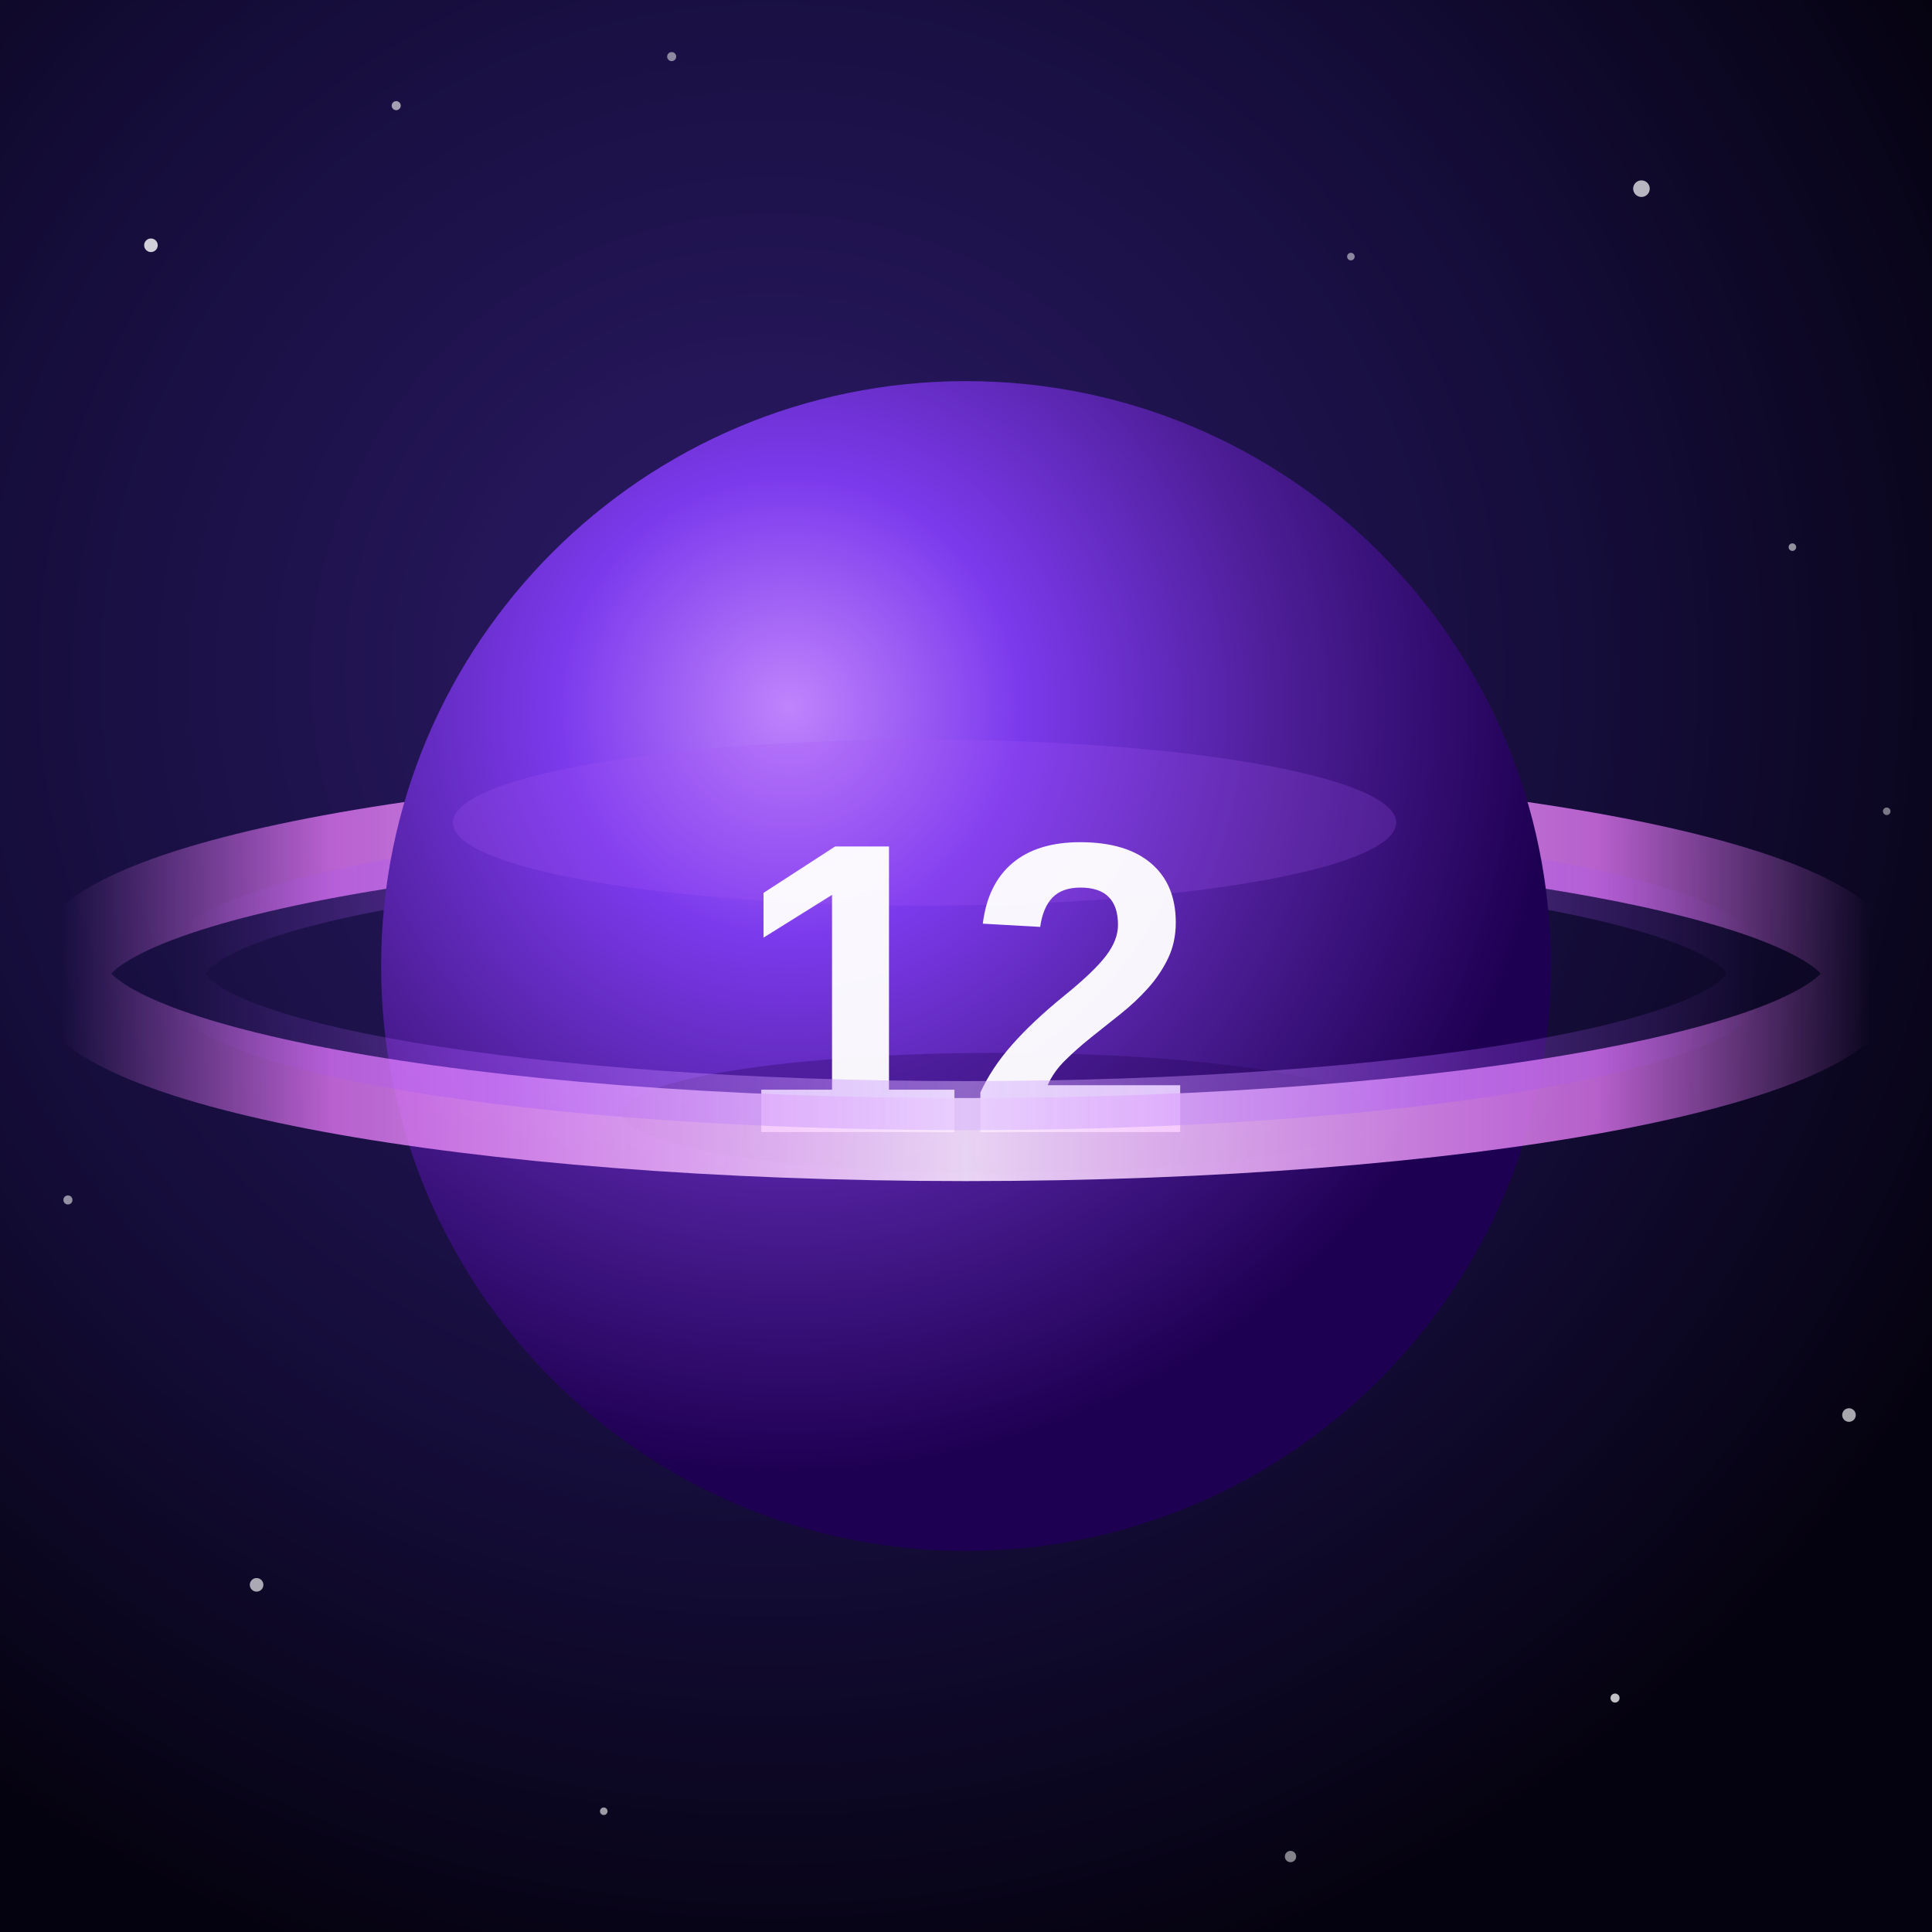
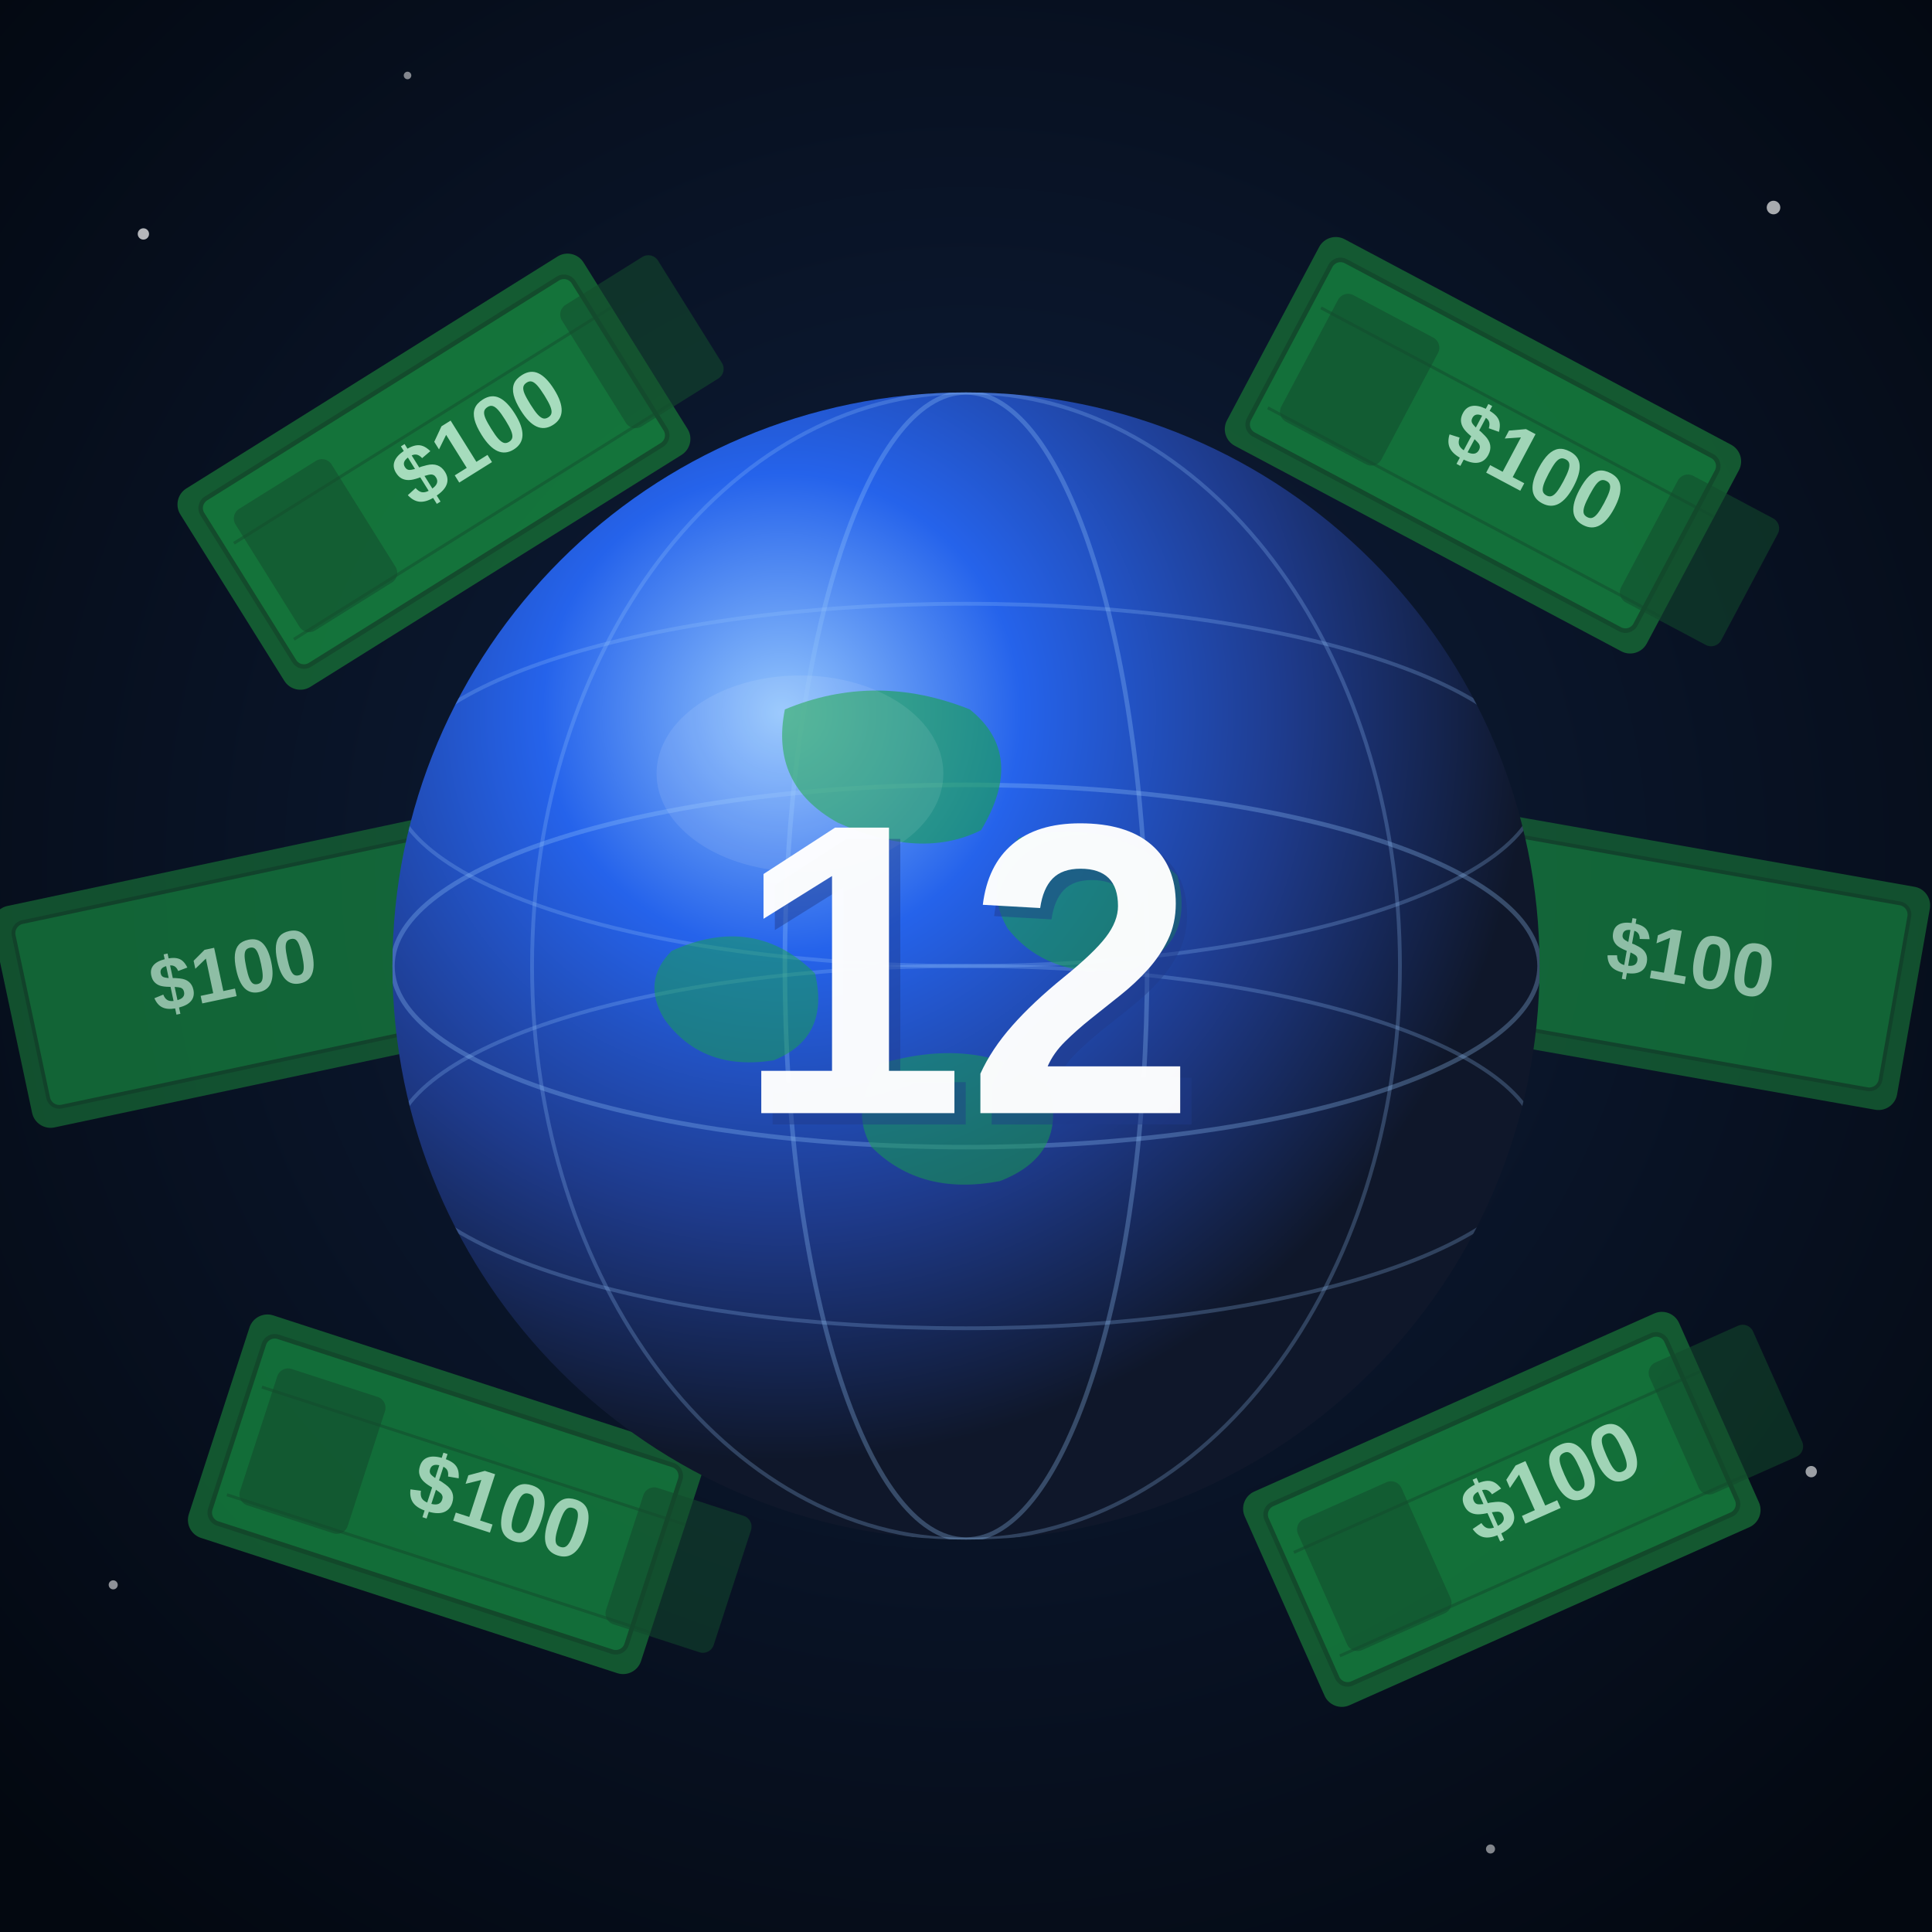
<svg xmlns="http://www.w3.org/2000/svg" viewBox="0 0 512 512" width="512" height="512">
  <defs>
-     <radialGradient id="bg" cx="40%" cy="35%" r="70%">
-       <stop offset="0%" stop-color="#2d1b69" />
-       <stop offset="60%" stop-color="#150d3a" />
-       <stop offset="100%" stop-color="#05020f" />
+     <radialGradient id="bg" cx="50%" cy="45%" r="70%">
+       <stop offset="0%" stop-color="#0f1f3d" />
+       <stop offset="100%" stop-color="#030810" />
    </radialGradient>
-     <radialGradient id="planet" cx="35%" cy="28%" r="65%">
-       <stop offset="0%" stop-color="#c084fc" />
-       <stop offset="30%" stop-color="#7c3aed" />
-       <stop offset="65%" stop-color="#4c1d95" />
-       <stop offset="100%" stop-color="#1e0052" />
+     <radialGradient id="globe" cx="34%" cy="28%" r="65%">
+       <stop offset="0%" stop-color="#93c5fd" />
+       <stop offset="32%" stop-color="#2563eb" />
+       <stop offset="68%" stop-color="#1e3a8a" />
+       <stop offset="100%" stop-color="#0f172a" />
    </radialGradient>
-     <linearGradient id="ring" x1="0%" y1="0%" x2="100%" y2="0%">
-       <stop offset="0%" stop-color="#e879f9" stop-opacity="0" />
-       <stop offset="15%" stop-color="#e879f9" stop-opacity="0.85" />
-       <stop offset="50%" stop-color="#fae8ff" stop-opacity="1" />
-       <stop offset="85%" stop-color="#e879f9" stop-opacity="0.85" />
-       <stop offset="100%" stop-color="#e879f9" stop-opacity="0" />
-     </linearGradient>
-     <linearGradient id="ring2" x1="0%" y1="0%" x2="100%" y2="0%">
-       <stop offset="0%" stop-color="#a855f7" stop-opacity="0" />
-       <stop offset="20%" stop-color="#a855f7" stop-opacity="0.55" />
-       <stop offset="50%" stop-color="#d8b4fe" stop-opacity="0.7" />
-       <stop offset="80%" stop-color="#a855f7" stop-opacity="0.55" />
-       <stop offset="100%" stop-color="#a855f7" stop-opacity="0" />
-     </linearGradient>
-     <clipPath id="top">
-       <rect x="0" y="0" width="512" height="256" />
-     </clipPath>
-     <clipPath id="bot">
-       <rect x="0" y="256" width="512" height="256" />
-     </clipPath>
-     <clipPath id="pc">
-       <circle cx="256" cy="256" r="155" />
+     <clipPath id="gc">
+       <circle cx="256" cy="256" r="152" />
    </clipPath>
  </defs>
  <rect width="512" height="512" fill="url(#bg)" />
-   <circle cx="40" cy="65" r="1.8" fill="white" opacity="0.8" />
-   <circle cx="105" cy="28" r="1.2" fill="white" opacity="0.6" />
-   <circle cx="435" cy="50" r="2.2" fill="white" opacity="0.7" />
-   <circle cx="475" cy="145" r="1" fill="white" opacity="0.55" />
-   <circle cx="68" cy="420" r="1.8" fill="white" opacity="0.65" />
-   <circle cx="428" cy="450" r="1.2" fill="white" opacity="0.75" />
-   <circle cx="358" cy="68" r="1" fill="white" opacity="0.5" />
-   <circle cx="490" cy="375" r="1.8" fill="white" opacity="0.65" />
-   <circle cx="18" cy="318" r="1.2" fill="white" opacity="0.55" />
-   <circle cx="160" cy="480" r="1" fill="white" opacity="0.6" />
-   <circle cx="342" cy="492" r="1.5" fill="white" opacity="0.5" />
-   <circle cx="178" cy="15" r="1.2" fill="white" opacity="0.5" />
-   <circle cx="500" cy="215" r="1" fill="white" opacity="0.45" />
-   <ellipse cx="256" cy="258" rx="238" ry="44" fill="none" stroke="url(#ring)" stroke-width="22" clip-path="url(#top)" opacity="0.9" />
-   <ellipse cx="256" cy="258" rx="208" ry="35" fill="none" stroke="url(#ring2)" stroke-width="13" clip-path="url(#top)" opacity="0.7" />
-   <circle cx="256" cy="256" r="155" fill="url(#planet)" />
-   <ellipse cx="245" cy="218" rx="125" ry="22" fill="#a855f7" opacity="0.22" clip-path="url(#pc)" />
-   <ellipse cx="265" cy="295" rx="100" ry="16" fill="#1e0052" opacity="0.3" clip-path="url(#pc)" />
-   <text x="256" y="300" font-family="'Arial Black', Impact, Arial, sans-serif" font-weight="900" font-size="110" text-anchor="middle" dominant-baseline="auto" fill="white" opacity="0.96">12</text>
-   <ellipse cx="256" cy="258" rx="238" ry="44" fill="none" stroke="url(#ring)" stroke-width="22" clip-path="url(#bot)" opacity="0.9" />
-   <ellipse cx="256" cy="258" rx="208" ry="35" fill="none" stroke="url(#ring2)" stroke-width="13" clip-path="url(#bot)" opacity="0.7" />
+   <circle cx="38" cy="62" r="1.5" fill="white" opacity="0.7" />
+   <circle cx="470" cy="55" r="1.8" fill="white" opacity="0.65" />
+   <circle cx="480" cy="390" r="1.5" fill="white" opacity="0.6" />
+   <circle cx="30" cy="420" r="1.2" fill="white" opacity="0.55" />
+   <circle cx="108" cy="20" r="1" fill="white" opacity="0.5" />
+   <circle cx="395" cy="490" r="1.2" fill="white" opacity="0.5" />
+   <g transform="rotate(-32,115,125)" opacity="0.88">
+     <rect x="52" y="94" width="126" height="62" rx="5" fill="#166534" />
+     <rect x="57" y="99" width="116" height="52" rx="3" fill="#15803d" stroke="#14532d" stroke-width="1.2" />
+     <rect x="63" y="106" width="30" height="38" rx="3" fill="#14532d" opacity="0.55" />
+     <rect x="165" y="106" width="30" height="38" rx="3" fill="#14532d" opacity="0.55" />
+     <text x="130" y="131" font-size="22" text-anchor="middle" fill="#bbf7d0" font-family="Arial" font-weight="bold">$100</text>
+     <line x1="60" y1="113" x2="178" y2="113" stroke="#14532d" stroke-width="0.8" opacity="0.5" />
+     <line x1="60" y1="143" x2="178" y2="143" stroke="#14532d" stroke-width="0.8" opacity="0.5" />
+   </g>
+   <g transform="rotate(28,393,118)" opacity="0.85">
+     <rect x="330" y="87" width="126" height="62" rx="5" fill="#166534" />
+     <rect x="335" y="92" width="116" height="52" rx="3" fill="#15803d" stroke="#14532d" stroke-width="1.2" />
+     <rect x="341" y="99" width="30" height="38" rx="3" fill="#14532d" opacity="0.55" />
+     <rect x="443" y="99" width="30" height="38" rx="3" fill="#14532d" opacity="0.55" />
+     <text x="408" y="124" font-size="22" text-anchor="middle" fill="#bbf7d0" font-family="Arial" font-weight="bold">$100</text>
+     <line x1="338" y1="106" x2="456" y2="106" stroke="#14532d" stroke-width="0.8" opacity="0.5" />
+     <line x1="338" y1="136" x2="456" y2="136" stroke="#14532d" stroke-width="0.8" opacity="0.5" />
+   </g>
+   <g transform="rotate(18,118,396)" opacity="0.83">
+     <rect x="55" y="365" width="126" height="62" rx="5" fill="#166534" />
+     <rect x="60" y="370" width="116" height="52" rx="3" fill="#15803d" stroke="#14532d" stroke-width="1.2" />
+     <rect x="66" y="377" width="30" height="38" rx="3" fill="#14532d" opacity="0.55" />
+     <rect x="168" y="377" width="30" height="38" rx="3" fill="#14532d" opacity="0.55" />
+     <text x="133" y="402" font-size="22" text-anchor="middle" fill="#bbf7d0" font-family="Arial" font-weight="bold">$100</text>
+     <line x1="63" y1="384" x2="181" y2="384" stroke="#14532d" stroke-width="0.8" opacity="0.5" />
+     <line x1="63" y1="414" x2="181" y2="414" stroke="#14532d" stroke-width="0.8" opacity="0.5" />
+   </g>
+   <g transform="rotate(-24,398,400)" opacity="0.85">
+     <rect x="335" y="369" width="126" height="62" rx="5" fill="#166534" />
+     <rect x="340" y="374" width="116" height="52" rx="3" fill="#15803d" stroke="#14532d" stroke-width="1.2" />
+     <rect x="346" y="381" width="30" height="38" rx="3" fill="#14532d" opacity="0.55" />
+     <rect x="448" y="381" width="30" height="38" rx="3" fill="#14532d" opacity="0.55" />
+     <text x="413" y="406" font-size="22" text-anchor="middle" fill="#bbf7d0" font-family="Arial" font-weight="bold">$100</text>
+     <line x1="343" y1="388" x2="461" y2="388" stroke="#14532d" stroke-width="0.8" opacity="0.5" />
+     <line x1="343" y1="418" x2="461" y2="418" stroke="#14532d" stroke-width="0.8" opacity="0.5" />
+   </g>
+   <g transform="rotate(-12,62,258)" opacity="0.75">
+     <rect x="2" y="228" width="120" height="60" rx="5" fill="#166534" />
+     <rect x="7" y="233" width="110" height="50" rx="3" fill="#15803d" stroke="#14532d" stroke-width="1" />
+     <text x="62" y="264" font-size="20" text-anchor="middle" fill="#bbf7d0" font-family="Arial" font-weight="bold">$100</text>
+   </g>
+   <g transform="rotate(10,448,255)" opacity="0.75">
+     <rect x="388" y="225" width="120" height="60" rx="5" fill="#166534" />
+     <rect x="393" y="230" width="110" height="50" rx="3" fill="#15803d" stroke="#14532d" stroke-width="1" />
+     <text x="448" y="261" font-size="20" text-anchor="middle" fill="#bbf7d0" font-family="Arial" font-weight="bold">$100</text>
+   </g>
+   <circle cx="256" cy="256" r="152" fill="url(#globe)" />
+   <ellipse cx="256" cy="256" rx="152" ry="48" fill="none" stroke="#93c5fd" stroke-width="1.2" opacity="0.3" clip-path="url(#gc)" />
+   <ellipse cx="256" cy="208" rx="152" ry="48" fill="none" stroke="#93c5fd" stroke-width="1" opacity="0.25" clip-path="url(#gc)" />
+   <ellipse cx="256" cy="304" rx="152" ry="48" fill="none" stroke="#93c5fd" stroke-width="1" opacity="0.25" clip-path="url(#gc)" />
+   <ellipse cx="256" cy="256" rx="48" ry="152" fill="none" stroke="#93c5fd" stroke-width="1.2" opacity="0.3" clip-path="url(#gc)" />
+   <ellipse cx="256" cy="256" rx="115" ry="152" fill="none" stroke="#93c5fd" stroke-width="1" opacity="0.25" clip-path="url(#gc)" />
+   <path d="M208,188 Q232,178 257,188 Q272,200 260,220 Q244,228 222,218 Q204,208 208,188Z" fill="#16a34a" opacity="0.6" clip-path="url(#gc)" />
+   <path d="M270,222 Q295,216 312,232 Q317,250 300,257 Q278,260 267,246 Q260,234 270,222Z" fill="#16a34a" opacity="0.55" clip-path="url(#gc)" />
+   <path d="M178,252 Q200,242 216,258 Q220,275 205,281 Q186,284 176,270 Q170,260 178,252Z" fill="#16a34a" opacity="0.5" clip-path="url(#gc)" />
+   <path d="M233,282 Q260,274 278,288 Q283,306 265,313 Q244,317 231,304 Q225,294 233,282Z" fill="#16a34a" opacity="0.5" clip-path="url(#gc)" />
+   <ellipse cx="212" cy="205" rx="38" ry="26" fill="white" opacity="0.09" />
+   <text x="259" y="298" font-family="'Arial Black',Impact,Arial,sans-serif" font-weight="900" font-size="110" text-anchor="middle" fill="#1e3a8a" opacity="0.45">12</text>
+   <text x="256" y="295" font-family="'Arial Black',Impact,Arial,sans-serif" font-weight="900" font-size="110" text-anchor="middle" fill="white" opacity="0.97">12</text>
</svg>
